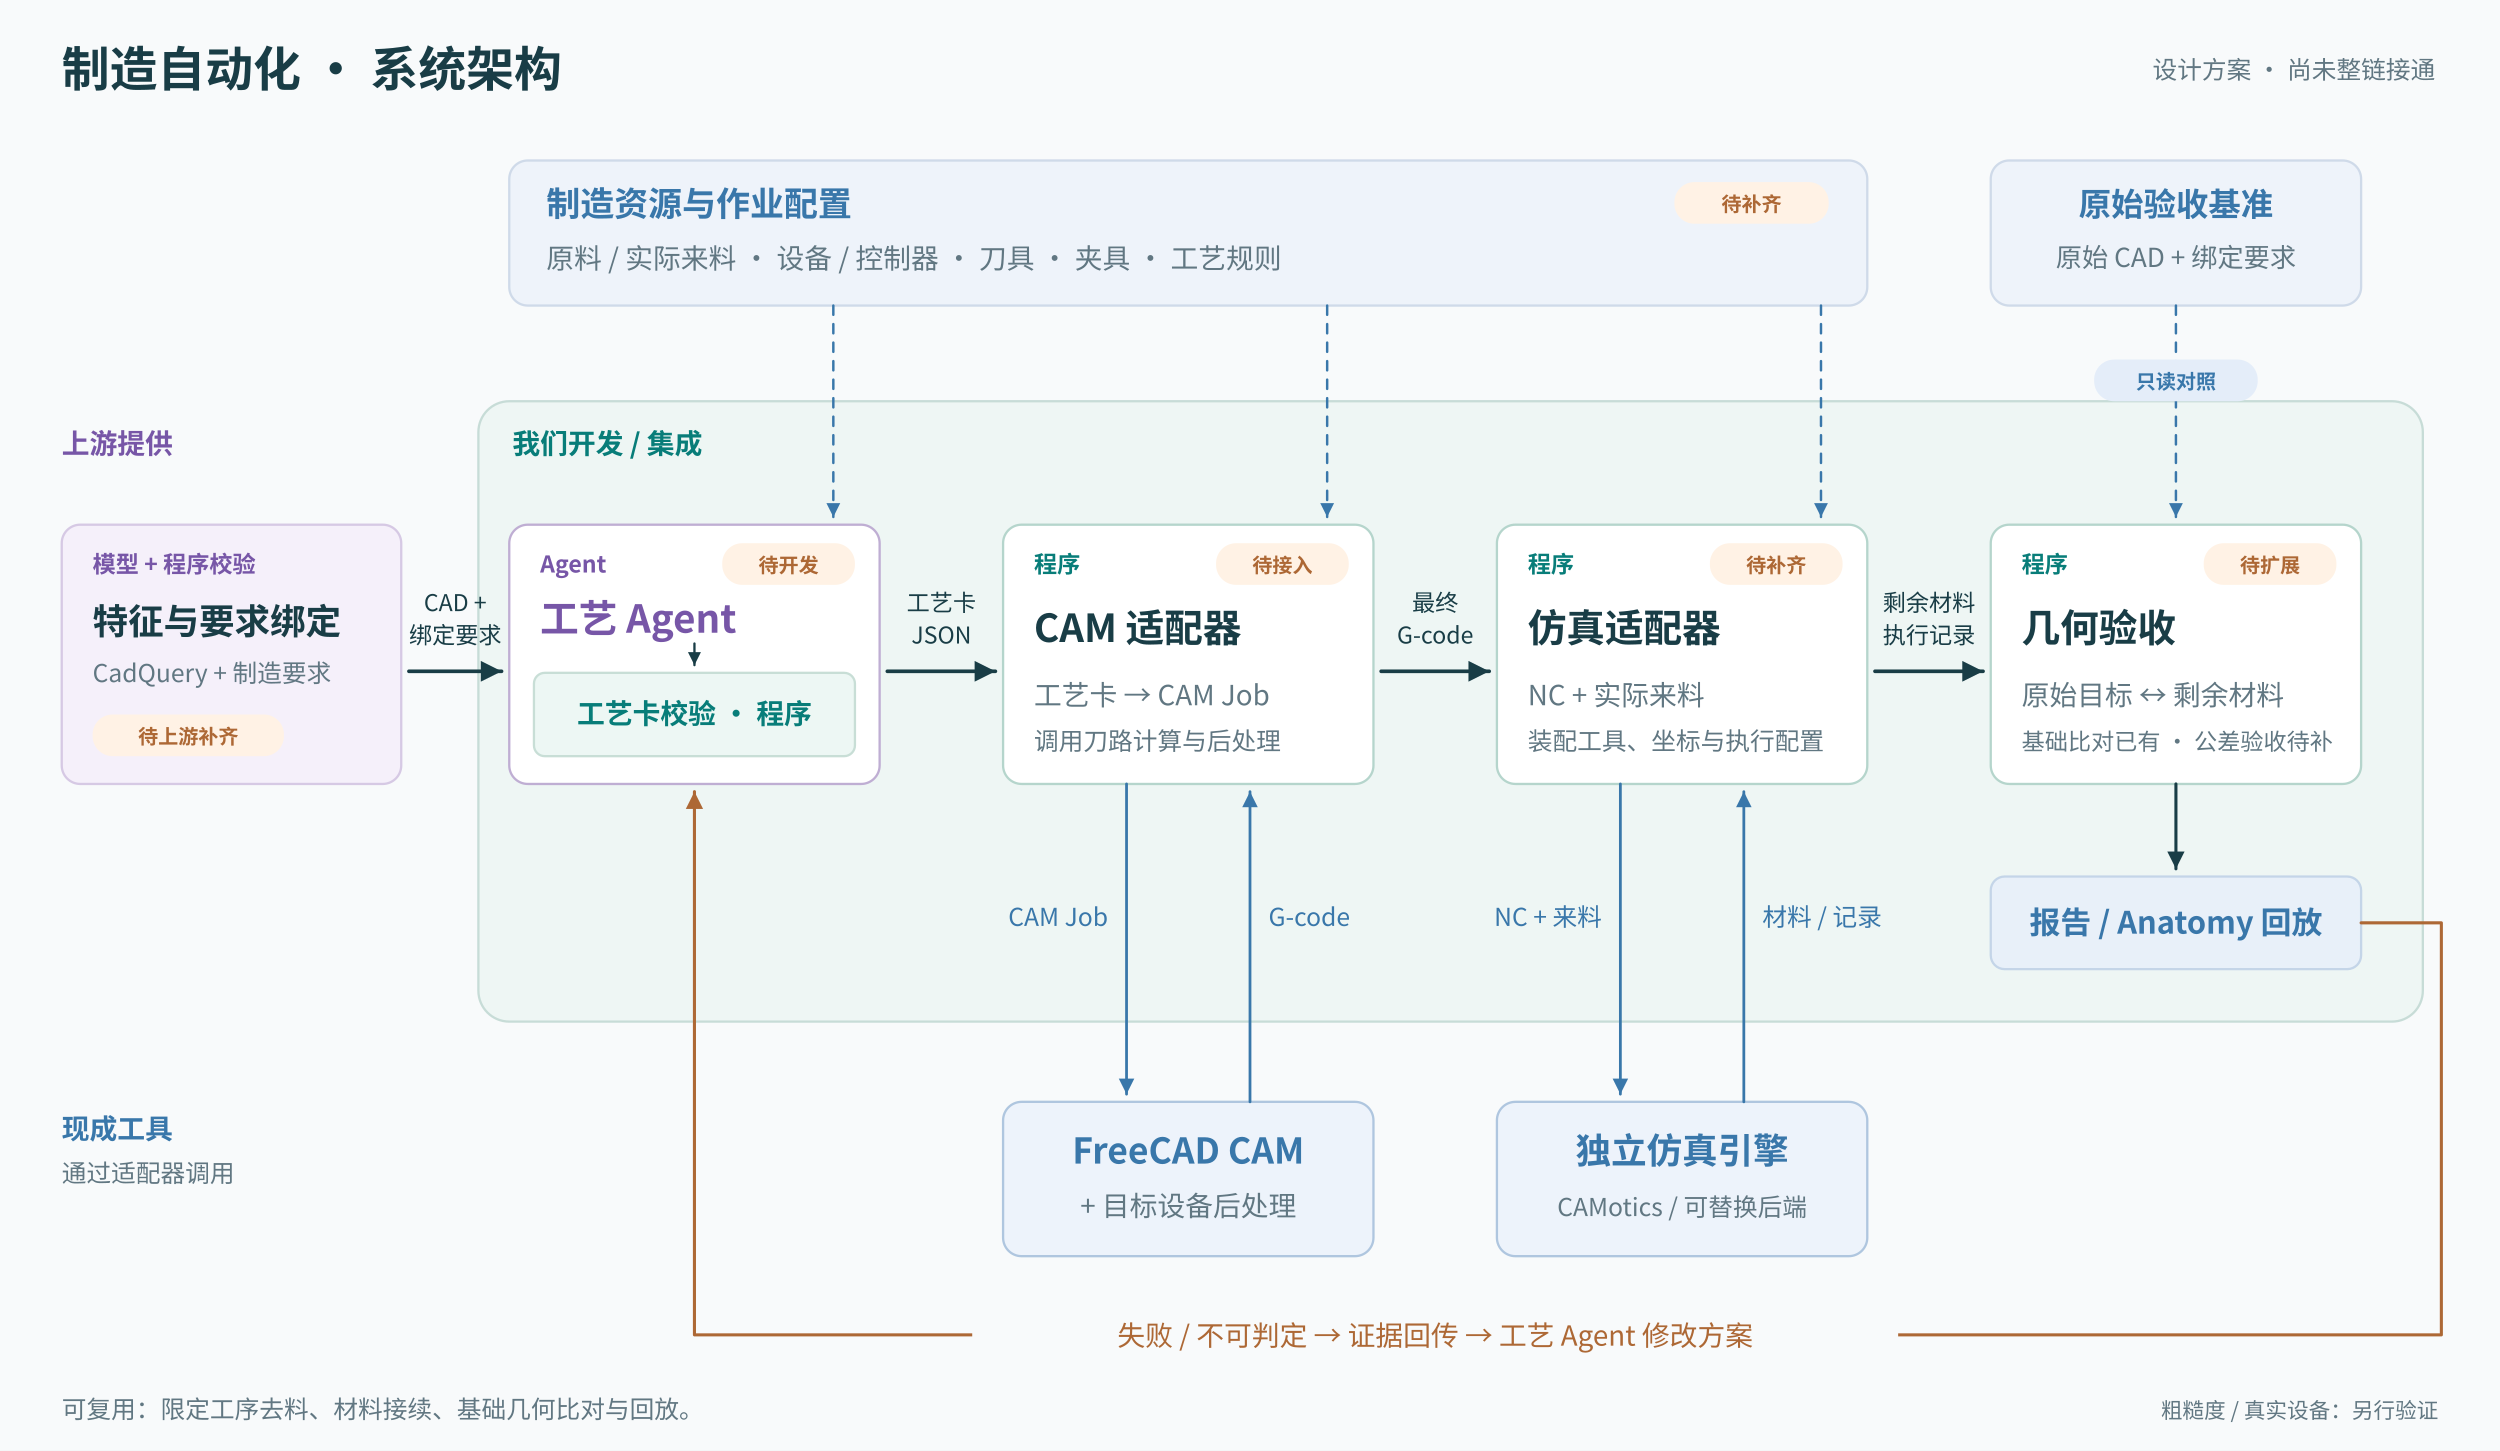
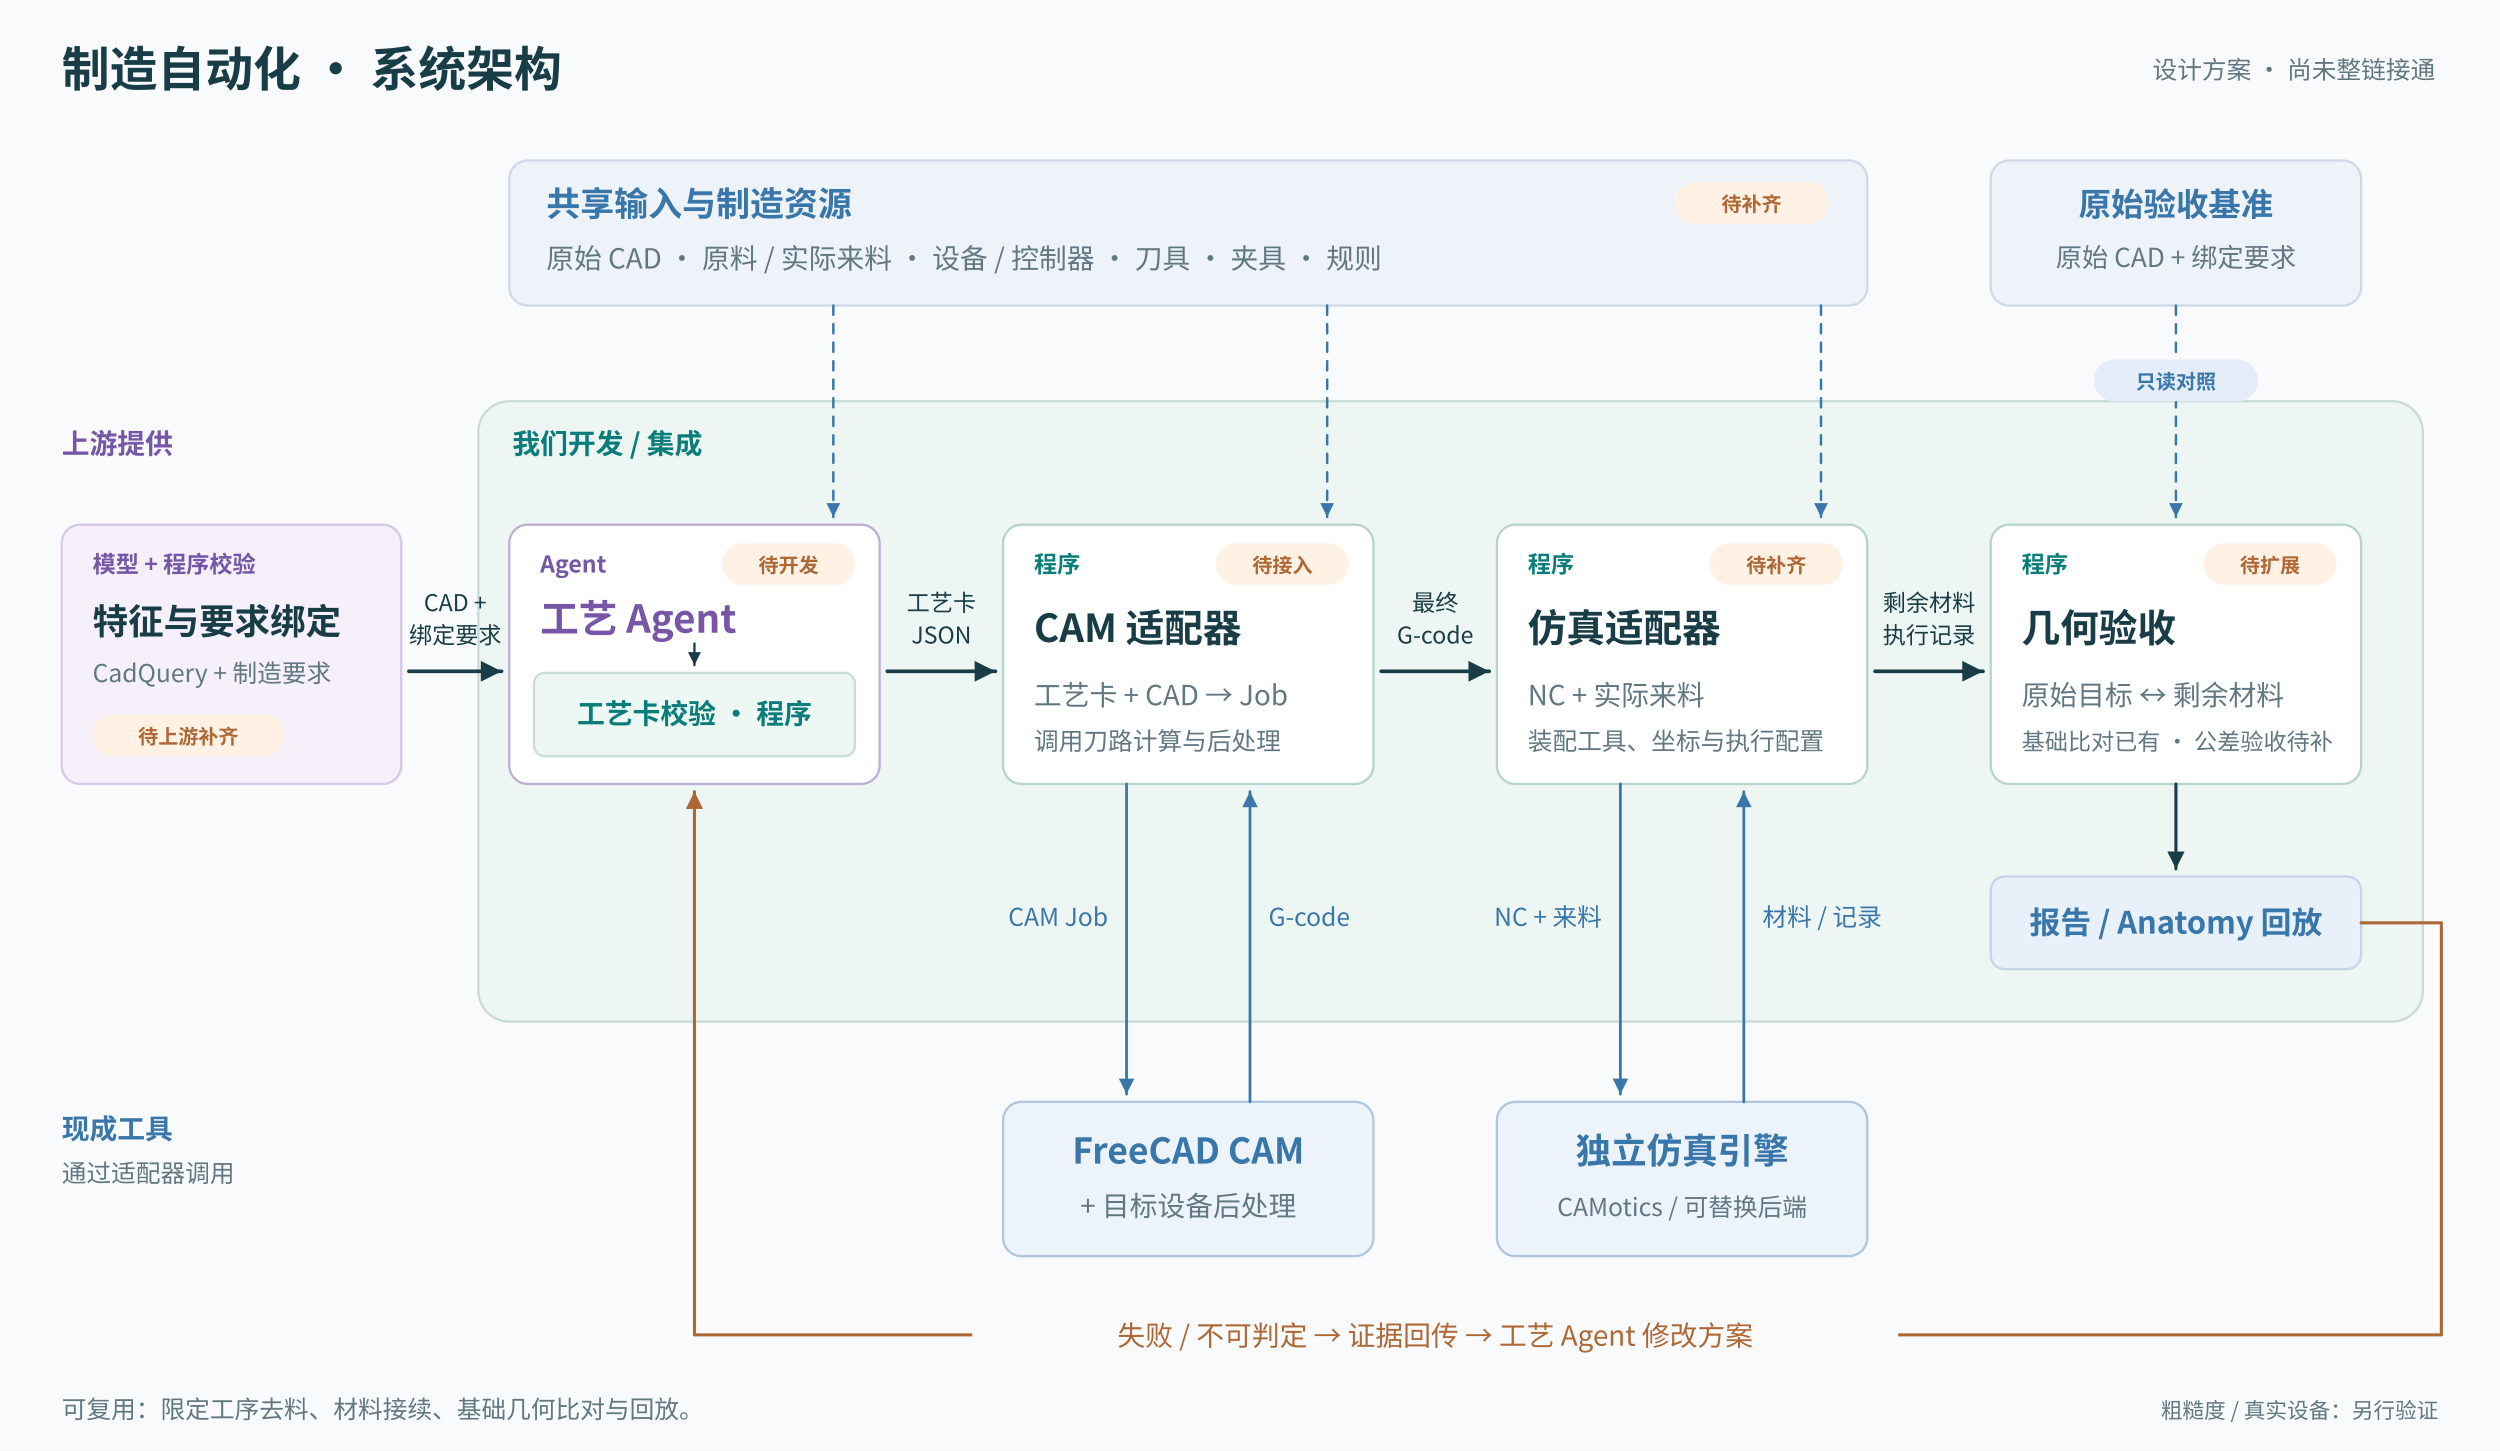
<svg xmlns="http://www.w3.org/2000/svg" width="1620" height="940" viewBox="0 0 1620 940" role="img" aria-labelledby="title desc">
  <defs>
    <marker id="forward" viewBox="0 0 10 10" refX="8" refY="5" markerWidth="7" markerHeight="7" orient="auto">
      <path d="M0 1L8 5L0 9Z" fill="#193d46" />
    </marker>
    <marker id="read" viewBox="0 0 10 10" refX="8" refY="5" markerWidth="7" markerHeight="7" orient="auto">
      <path d="M0 1L8 5L0 9Z" fill="#3977aa" />
    </marker>
    <marker id="feedback" viewBox="0 0 10 10" refX="8" refY="5" markerWidth="7" markerHeight="7" orient="auto">
      <path d="M0 1L8 5L0 9Z" fill="#ad6835" />
    </marker>
  </defs>
  <g font-family="system-ui,'Noto Sans CJK SC','Microsoft YaHei','Droid Sans Fallback',sans-serif">
    <rect x="0" y="0" width="1620" height="940" rx="0" fill="#f8fafb" stroke="none" stroke-width="1.5" />
    <text x="40" y="56" font-size="31" fill="#193d46" text-anchor="start" font-weight="700">制造自动化 · 系统架构</text>
    <text x="1578" y="51" font-size="16" fill="#617782" text-anchor="end" font-weight="400">设计方案 · 尚未整链接通</text>
    <rect x="310" y="260" width="1260" height="402" rx="20" fill="#eef6f4" stroke="#c7dcd7" stroke-width="1.5" />
    <text x="332" y="294" font-size="18" fill="#087d79" text-anchor="start" font-weight="600">我们开发 / 集成</text>
    <text x="40" y="294" font-size="18" fill="#7756a7" text-anchor="start" font-weight="600">上游提供</text>
    <rect x="330" y="104" width="880" height="94" rx="12" fill="#eef3fa" stroke="#cfdae9" stroke-width="1.5" />
-     <text x="354" y="140" font-size="22" fill="#3977aa" text-anchor="start" font-weight="600">制造资源与作业配置</text>
-     <text x="354" y="174" font-size="18" fill="#617782" text-anchor="start" font-weight="400">原料 / 实际来料 · 设备 / 控制器 · 刀具 · 夹具 · 工艺规则</text>
+     <text x="354" y="140" font-size="22" fill="#3977aa" text-anchor="start" font-weight="600">共享输入与制造资源</text>
+     <text x="354" y="174" font-size="18" fill="#617782" text-anchor="start" font-weight="400">原始 CAD · 原料 / 实际来料 · 设备 / 控制器 · 刀具 · 夹具 · 规则</text>
    <rect x="1085" y="118" width="100" height="27" rx="13" fill="#fff2e5" stroke="none" stroke-width="1.5" />
    <text x="1135" y="137" font-size="13" fill="#ad6835" text-anchor="middle" font-weight="600">待补齐</text>
    <path d="M540 198V335" fill="none" stroke="#3977aa" stroke-width="1.6" stroke-linecap="round" stroke-linejoin="round" stroke-dasharray="6 6" marker-end="url(#read)" />
    <path d="M860 198V335" fill="none" stroke="#3977aa" stroke-width="1.6" stroke-linecap="round" stroke-linejoin="round" stroke-dasharray="6 6" marker-end="url(#read)" />
    <path d="M1180 198V335" fill="none" stroke="#3977aa" stroke-width="1.6" stroke-linecap="round" stroke-linejoin="round" stroke-dasharray="6 6" marker-end="url(#read)" />
    <rect x="1290" y="104" width="240" height="94" rx="12" fill="#eef3fa" stroke="#cfdae9" stroke-width="1.5" />
    <text x="1410" y="140" font-size="21" fill="#3977aa" text-anchor="middle" font-weight="600">原始验收基准</text>
    <text x="1410" y="173" font-size="17" fill="#617782" text-anchor="middle" font-weight="400">原始 CAD + 绑定要求</text>
    <path d="M1410 198V335" fill="none" stroke="#3977aa" stroke-width="1.6" stroke-linecap="round" stroke-linejoin="round" stroke-dasharray="6 6" marker-end="url(#read)" />
    <rect x="1357" y="233" width="106" height="27" rx="13" fill="#e4edf9" stroke="none" stroke-width="1.5" />
    <text x="1410" y="252" font-size="13" fill="#3977aa" text-anchor="middle" font-weight="600">只读对照</text>
    <rect x="40" y="340" width="220" height="168" rx="12" fill="#f5f0fa" stroke="#d6c9e4" stroke-width="1.5" />
    <text x="60" y="371" font-size="15" fill="#7756a7" text-anchor="start" font-weight="600">模型 + 程序校验</text>
    <text x="60" y="411" font-size="23" fill="#193d46" text-anchor="start" font-weight="600">特征与要求绑定</text>
    <text x="60" y="442" font-size="16" fill="#617782" text-anchor="start" font-weight="400">CadQuery + 制造要求</text>
    <rect x="60" y="463" width="124" height="27" rx="13" fill="#fff2e5" stroke="none" stroke-width="1.5" />
    <text x="122" y="482" font-size="13" fill="#ad6835" text-anchor="middle" font-weight="600">待上游补齐</text>
    <rect x="330" y="340" width="240" height="168" rx="12" fill="#fff" stroke="#bfaed3" stroke-width="1.5" />
    <text x="350" y="371" font-size="15" fill="#7756a7" text-anchor="start" font-weight="600">Agent</text>
    <rect x="468" y="352" width="86" height="27" rx="13" fill="#fff2e5" stroke="none" stroke-width="1.5" />
    <text x="511" y="371" font-size="13" fill="#ad6835" text-anchor="middle" font-weight="600">待开发</text>
    <text x="350" y="410" font-size="25" fill="#7756a7" text-anchor="start" font-weight="650">工艺 Agent</text>
    <path d="M450 417V431" fill="none" stroke="#193d46" stroke-width="1.5" stroke-linecap="round" stroke-linejoin="round" marker-end="url(#forward)" />
    <rect x="346" y="436" width="208" height="54" rx="7" fill="#edf7f4" stroke="#c8ded6" stroke-width="1.5" />
    <text x="450" y="469" font-size="18" fill="#087d79" text-anchor="middle" font-weight="600">工艺卡校验 · 程序</text>
    <rect x="650" y="340" width="240" height="168" rx="12" fill="#fff" stroke="#b5d5cc" stroke-width="1.5" />
    <text x="670" y="371" font-size="15" fill="#087d79" text-anchor="start" font-weight="600">程序</text>
    <rect x="788" y="352" width="86" height="27" rx="13" fill="#fff2e5" stroke="none" stroke-width="1.5" />
    <text x="831" y="371" font-size="13" fill="#ad6835" text-anchor="middle" font-weight="600">待接入</text>
    <text x="670" y="416" font-size="25" fill="#193d46" text-anchor="start" font-weight="650">CAM 适配器</text>
-     <text x="670" y="457" font-size="18" fill="#617782" text-anchor="start" font-weight="400">工艺卡 → CAM Job</text>
+     <text x="670" y="457" font-size="18" fill="#617782" text-anchor="start" font-weight="400">工艺卡 + CAD → Job</text>
    <text x="670" y="486" font-size="16" fill="#617782" text-anchor="start" font-weight="400">调用刀路计算与后处理</text>
    <rect x="970" y="340" width="240" height="168" rx="12" fill="#fff" stroke="#b5d5cc" stroke-width="1.5" />
    <text x="990" y="371" font-size="15" fill="#087d79" text-anchor="start" font-weight="600">程序</text>
    <rect x="1108" y="352" width="86" height="27" rx="13" fill="#fff2e5" stroke="none" stroke-width="1.5" />
    <text x="1151" y="371" font-size="13" fill="#ad6835" text-anchor="middle" font-weight="600">待补齐</text>
    <text x="990" y="416" font-size="25" fill="#193d46" text-anchor="start" font-weight="650">仿真适配器</text>
    <text x="990" y="457" font-size="18" fill="#617782" text-anchor="start" font-weight="400">NC + 实际来料</text>
    <text x="990" y="486" font-size="16" fill="#617782" text-anchor="start" font-weight="400">装配工具、坐标与执行配置</text>
    <rect x="1290" y="340" width="240" height="168" rx="12" fill="#fff" stroke="#b5d5cc" stroke-width="1.5" />
    <text x="1310" y="371" font-size="15" fill="#087d79" text-anchor="start" font-weight="600">程序</text>
    <rect x="1428" y="352" width="86" height="27" rx="13" fill="#fff2e5" stroke="none" stroke-width="1.5" />
    <text x="1471" y="371" font-size="13" fill="#ad6835" text-anchor="middle" font-weight="600">待扩展</text>
    <text x="1310" y="416" font-size="25" fill="#193d46" text-anchor="start" font-weight="650">几何验收</text>
    <text x="1310" y="457" font-size="18" fill="#617782" text-anchor="start" font-weight="400">原始目标 ↔ 剩余材料</text>
    <text x="1310" y="486" font-size="15" fill="#617782" text-anchor="start" font-weight="400">基础比对已有 · 公差验收待补</text>
    <text x="295" y="396" font-size="15" fill="#193d46" text-anchor="middle" font-weight="500">CAD +</text>
    <text x="295" y="417" font-size="15" fill="#193d46" text-anchor="middle" font-weight="500">绑定要求</text>
    <path d="M265 435H325" fill="none" stroke="#193d46" stroke-width="2.4" stroke-linecap="round" stroke-linejoin="round" marker-end="url(#forward)" />
    <text x="610" y="396" font-size="15" fill="#193d46" text-anchor="middle" font-weight="500">工艺卡</text>
    <text x="610" y="417" font-size="15" fill="#193d46" text-anchor="middle" font-weight="500">JSON</text>
    <path d="M575 435H645" fill="none" stroke="#193d46" stroke-width="2.4" stroke-linecap="round" stroke-linejoin="round" marker-end="url(#forward)" />
    <text x="930" y="396" font-size="15" fill="#193d46" text-anchor="middle" font-weight="500">最终</text>
    <text x="930" y="417" font-size="15" fill="#193d46" text-anchor="middle" font-weight="500">G-code</text>
    <path d="M895 435H965" fill="none" stroke="#193d46" stroke-width="2.4" stroke-linecap="round" stroke-linejoin="round" marker-end="url(#forward)" />
    <text x="1250" y="396" font-size="15" fill="#193d46" text-anchor="middle" font-weight="500">剩余材料</text>
    <text x="1250" y="417" font-size="15" fill="#193d46" text-anchor="middle" font-weight="500">执行记录</text>
    <path d="M1215 435H1285" fill="none" stroke="#193d46" stroke-width="2.4" stroke-linecap="round" stroke-linejoin="round" marker-end="url(#forward)" />
    <path d="M1410 508V563" fill="none" stroke="#193d46" stroke-width="2" stroke-linecap="round" stroke-linejoin="round" marker-end="url(#forward)" />
    <rect x="1290" y="568" width="240" height="60" rx="9" fill="#e8f0f9" stroke="#c4d5e8" stroke-width="1.5" />
    <text x="1410" y="605" font-size="20" fill="#3977aa" text-anchor="middle" font-weight="600">报告 / Anatomy 回放</text>
    <text x="40" y="738" font-size="18" fill="#3977aa" text-anchor="start" font-weight="600">现成工具</text>
    <text x="40" y="766" font-size="16" fill="#617782" text-anchor="start" font-weight="400">通过适配器调用</text>
    <rect x="650" y="714" width="240" height="100" rx="12" fill="#edf3fb" stroke="#afc6df" stroke-width="1.5" />
    <text x="770" y="754" font-size="23" fill="#3977aa" text-anchor="middle" font-weight="650">FreeCAD CAM</text>
    <text x="770" y="788" font-size="18" fill="#617782" text-anchor="middle" font-weight="400">+ 目标设备后处理</text>
    <path d="M730 508V709" fill="none" stroke="#3977aa" stroke-width="1.8" stroke-linecap="round" stroke-linejoin="round" marker-end="url(#read)" />
    <path d="M810 714V513" fill="none" stroke="#3977aa" stroke-width="1.8" stroke-linecap="round" stroke-linejoin="round" marker-end="url(#read)" />
    <text x="718" y="600" font-size="16" fill="#3977aa" text-anchor="end" font-weight="400">CAM Job</text>
    <text x="822" y="600" font-size="16" fill="#3977aa" text-anchor="start" font-weight="400">G-code</text>
    <rect x="970" y="714" width="240" height="100" rx="12" fill="#edf3fb" stroke="#afc6df" stroke-width="1.5" />
    <text x="1090" y="754" font-size="23" fill="#3977aa" text-anchor="middle" font-weight="650">独立仿真引擎</text>
    <text x="1090" y="788" font-size="16" fill="#617782" text-anchor="middle" font-weight="400">CAMotics / 可替换后端</text>
    <path d="M1050 508V709" fill="none" stroke="#3977aa" stroke-width="1.8" stroke-linecap="round" stroke-linejoin="round" marker-end="url(#read)" />
    <path d="M1130 714V513" fill="none" stroke="#3977aa" stroke-width="1.8" stroke-linecap="round" stroke-linejoin="round" marker-end="url(#read)" />
    <text x="1038" y="600" font-size="16" fill="#3977aa" text-anchor="end" font-weight="400">NC + 来料</text>
    <text x="1142" y="600" font-size="16" fill="#3977aa" text-anchor="start" font-weight="400">材料 / 记录</text>
    <path d="M1530 598H1582V865H450V513" fill="none" stroke="#ad6835" stroke-width="2" stroke-linecap="round" stroke-linejoin="round" marker-end="url(#feedback)" />
    <rect x="630" y="849" width="600" height="32" rx="0" fill="#f8fafb" stroke="none" stroke-width="1.5" />
    <text x="930" y="872" font-size="18" fill="#ad6835" text-anchor="middle" font-weight="500">失败 / 不可判定 → 证据回传 → 工艺 Agent 修改方案</text>
    <text x="40" y="919" font-size="16" fill="#617782" text-anchor="start" font-weight="400">可复用：限定工序去料、材料接续、基础几何比对与回放。</text>
    <text x="1580" y="919" font-size="14" fill="#617782" text-anchor="end" font-weight="400">粗糙度 / 真实设备：另行验证</text>
  </g>
</svg>
